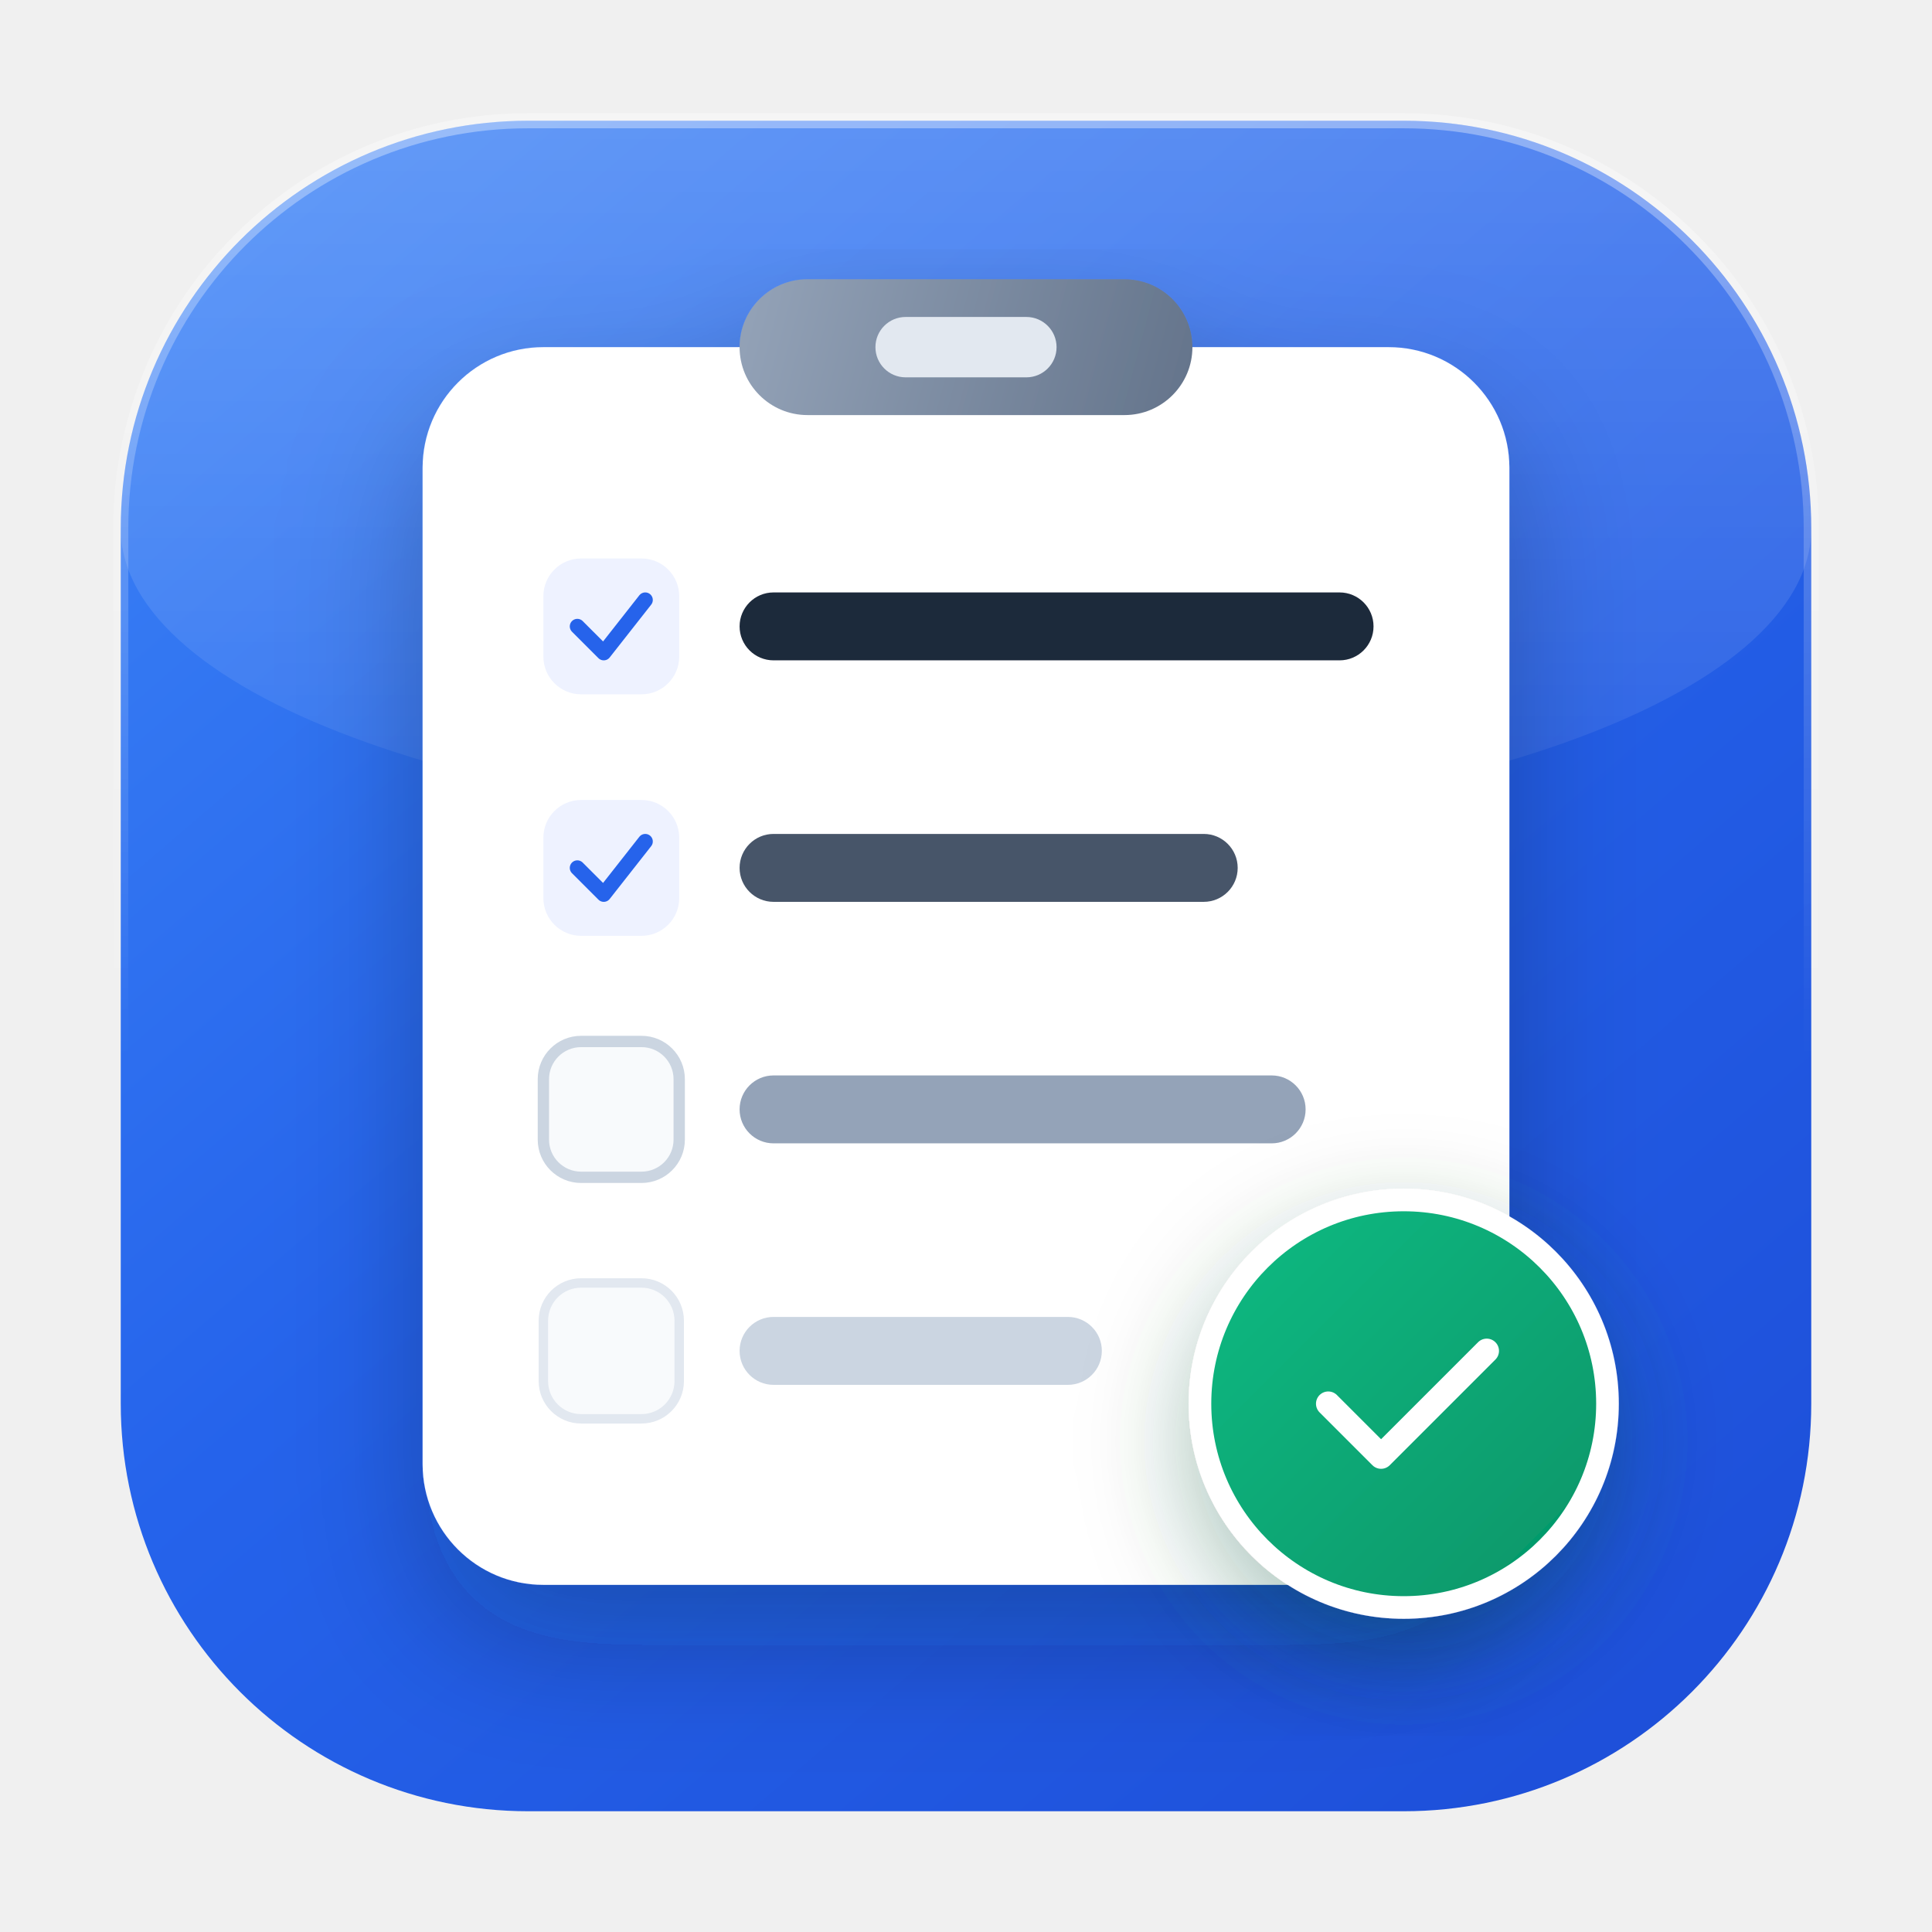
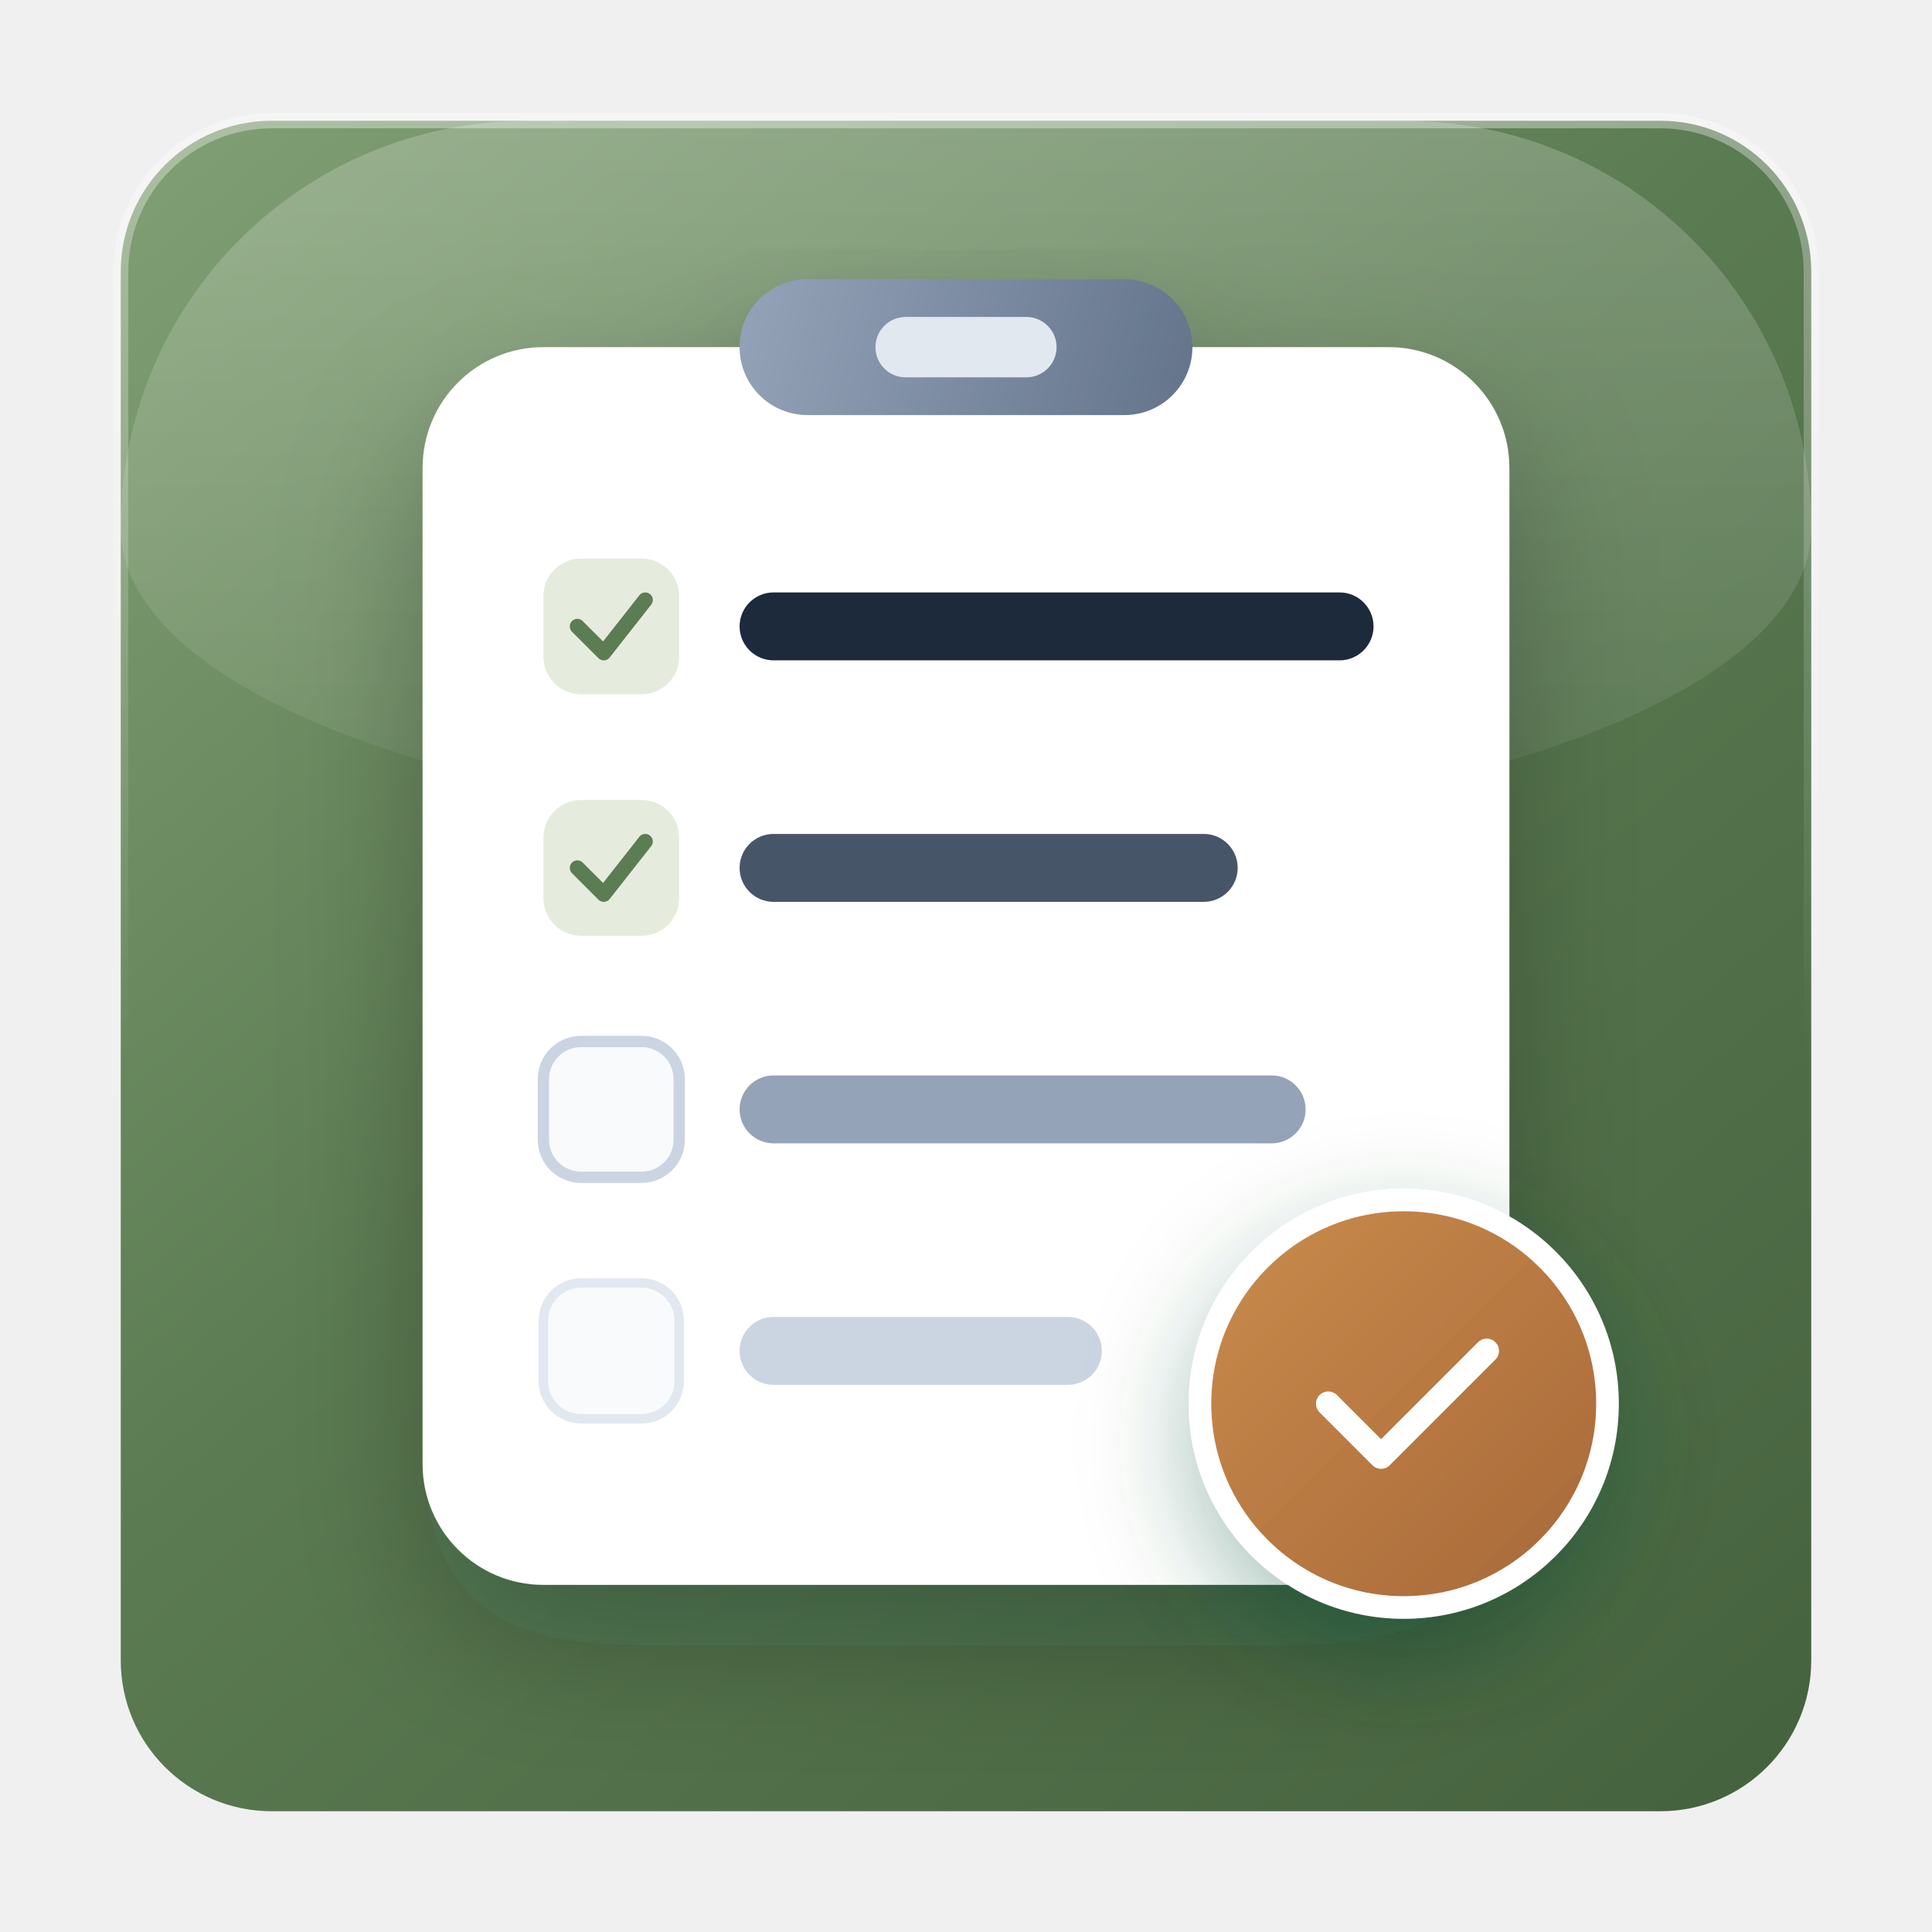
<svg xmlns="http://www.w3.org/2000/svg" viewBox="0 0 512 512" fill="none">
  <defs>
    <linearGradient id="bgGrad" x1="64" y1="32" x2="448" y2="480" gradientUnits="userSpaceOnUse">
-       <stop offset="0%" stop-color="#3B82F6" />
-       <stop offset="45%" stop-color="#2563EB" />
-       <stop offset="100%" stop-color="#1D4ED8" />
+       <stop offset="0%" stop-color="#7f9d72" />
+       <stop offset="45%" stop-color="#5b7b52" />
+       <stop offset="100%" stop-color="#46633f" />
    </linearGradient>
    <linearGradient id="glassGrad" x1="256" y1="32" x2="256" y2="280" gradientUnits="userSpaceOnUse">
      <stop offset="0%" stop-color="#FFFFFF" stop-opacity="0.35" />
      <stop offset="100%" stop-color="#FFFFFF" stop-opacity="0" />
    </linearGradient>
    <filter id="cardShadow" x="60" y="50" width="392" height="420" filterUnits="userSpaceOnUse" color-interpolation-filters="sRGB">
      <feDropShadow dx="0" dy="16" stdDeviation="18" flood-color="#0F172A" flood-opacity="0.25" />
    </filter>
    <filter id="badgeShadow" x="280" y="280" width="180" height="180" filterUnits="userSpaceOnUse" color-interpolation-filters="sRGB">
      <feDropShadow dx="0" dy="10" stdDeviation="14" flood-color="#064E3B" flood-opacity="0.35" />
    </filter>
    <linearGradient id="badgeGrad" x1="325" y1="325" x2="420" y2="420" gradientUnits="userSpaceOnUse">
-       <stop offset="0%" stop-color="#10B981" />
-       <stop offset="100%" stop-color="#059669" />
+       <stop offset="0%" stop-color="#c98a4b" />
+       <stop offset="100%" stop-color="#a8693a" />
    </linearGradient>
    <linearGradient id="clipGrad" x1="196" y1="74" x2="316" y2="106" gradientUnits="userSpaceOnUse">
      <stop offset="0%" stop-color="#94A3B8" />
      <stop offset="100%" stop-color="#64748B" />
    </linearGradient>
  </defs>
-   <rect x="32" y="32" width="448" height="448" rx="108" fill="url(#bgGrad)" />
-   <rect x="32" y="32" width="448" height="448" rx="108" stroke="url(#glassGrad)" stroke-width="4" fill="none" />
+   <rect x="32" y="32" width="448" height="448" rx="40" fill="url(#bgGrad)" />
+   <rect x="32" y="32" width="448" height="448" rx="40" stroke="url(#glassGrad)" stroke-width="4" fill="none" />
  <path d="M 32 140 C 32 80 80 32 140 32 L 372 32 C 432 32 480 80 480 140 C 480 185 380 220 256 220 C 132 220 32 185 32 140 Z" fill="url(#glassGrad)" opacity="0.6" />
  <g filter="url(#cardShadow)">
    <rect x="112" y="92" width="288" height="328" rx="32" fill="#FFFFFF" />
    <rect x="196" y="74" width="120" height="36" rx="18" fill="url(#clipGrad)" />
    <rect x="232" y="84" width="48" height="16" rx="8" fill="#E2E8F0" />
-     <rect x="144" y="148" width="36" height="36" rx="10" fill="#EEF2FF" />
-     <path d="M 153 166 L 160 173 L 171 159" stroke="#2563EB" stroke-width="4" stroke-linecap="round" stroke-linejoin="round" />
+     <rect x="144" y="148" width="36" height="36" rx="10" fill="#e6ecdd" />
+     <path d="M 153 166 L 160 173 L 171 159" stroke="#5b7b52" stroke-width="4" stroke-linecap="round" stroke-linejoin="round" />
    <rect x="196" y="157" width="168" height="18" rx="9" fill="#1E293B" />
-     <rect x="144" y="212" width="36" height="36" rx="10" fill="#EEF2FF" />
-     <path d="M 153 230 L 160 237 L 171 223" stroke="#2563EB" stroke-width="4" stroke-linecap="round" stroke-linejoin="round" />
+     <rect x="144" y="212" width="36" height="36" rx="10" fill="#e6ecdd" />
+     <path d="M 153 230 L 160 237 L 171 223" stroke="#5b7b52" stroke-width="4" stroke-linecap="round" stroke-linejoin="round" />
    <rect x="196" y="221" width="132" height="18" rx="9" fill="#475569" />
    <rect x="144" y="276" width="36" height="36" rx="10" fill="#F8FAFC" stroke="#CBD5E1" stroke-width="3" />
    <rect x="196" y="285" width="150" height="18" rx="9" fill="#94A3B8" />
    <rect x="144" y="340" width="36" height="36" rx="10" fill="#F8FAFC" stroke="#E2E8F0" stroke-width="2.5" />
    <rect x="196" y="349" width="96" height="18" rx="9" fill="#CBD5E1" />
  </g>
  <g filter="url(#badgeShadow)">
    <circle cx="372" cy="372" r="54" fill="url(#badgeGrad)" stroke="#FFFFFF" stroke-width="6" />
    <path d="M 352 372 L 366 386 L 394 358" stroke="#FFFFFF" stroke-width="6.5" stroke-linecap="round" stroke-linejoin="round" />
  </g>
</svg>
